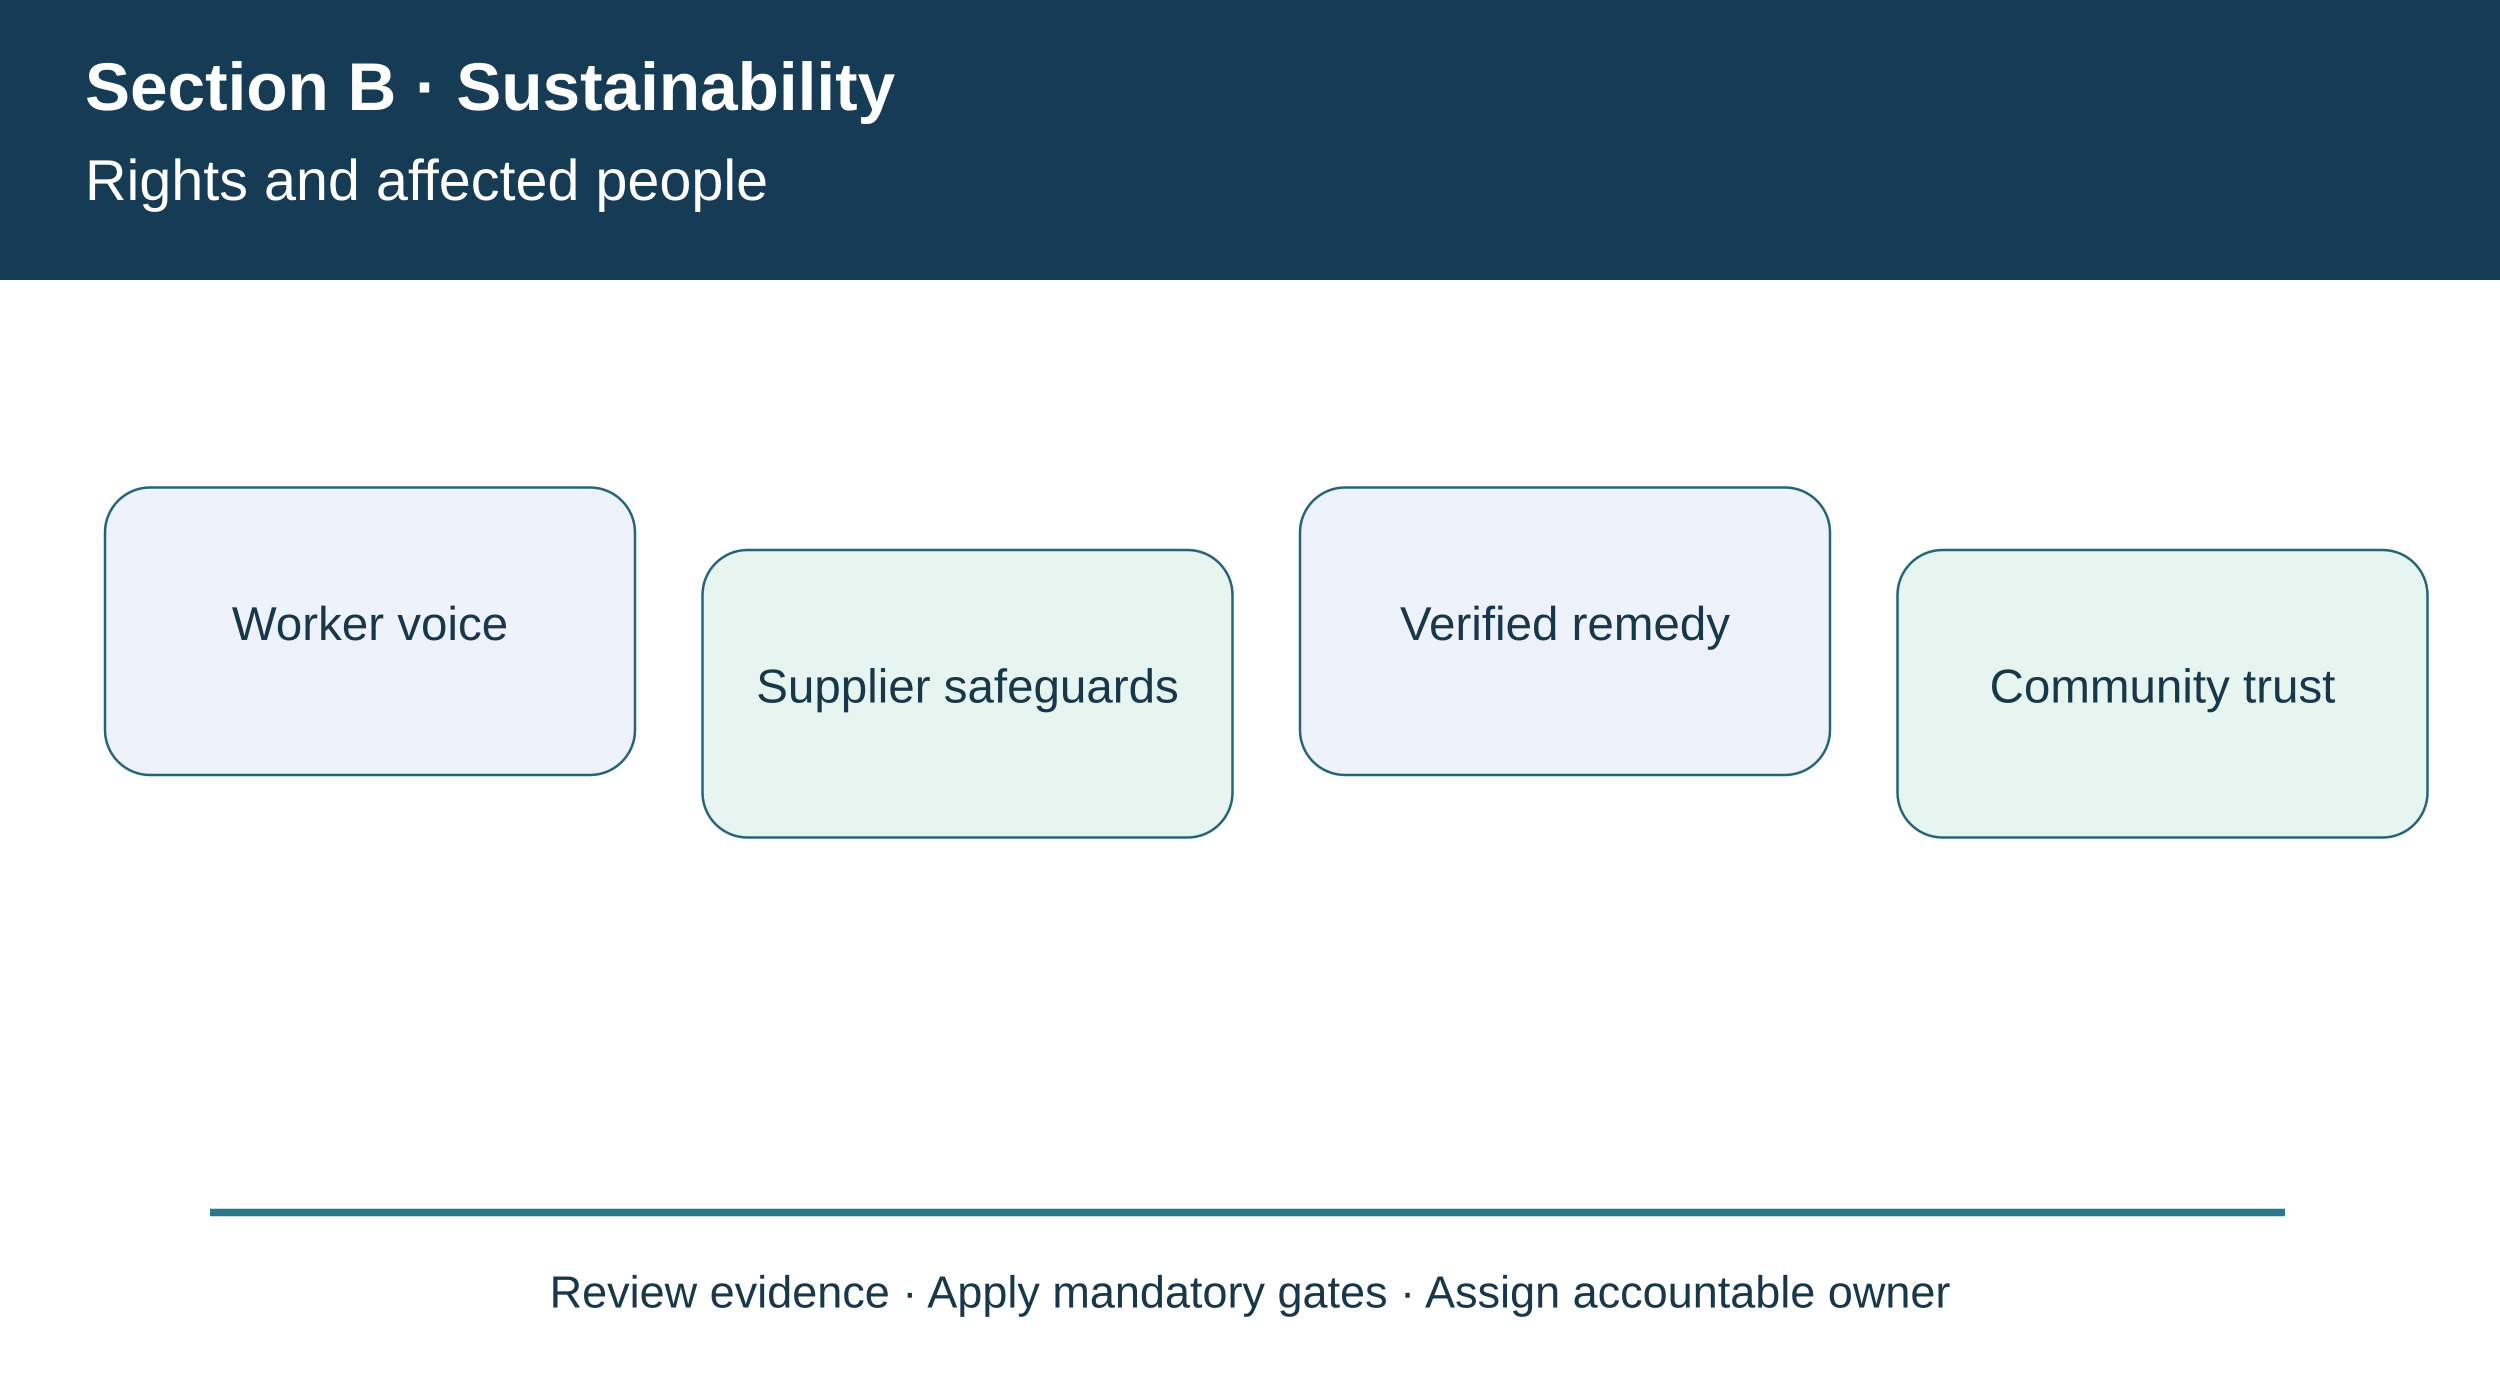
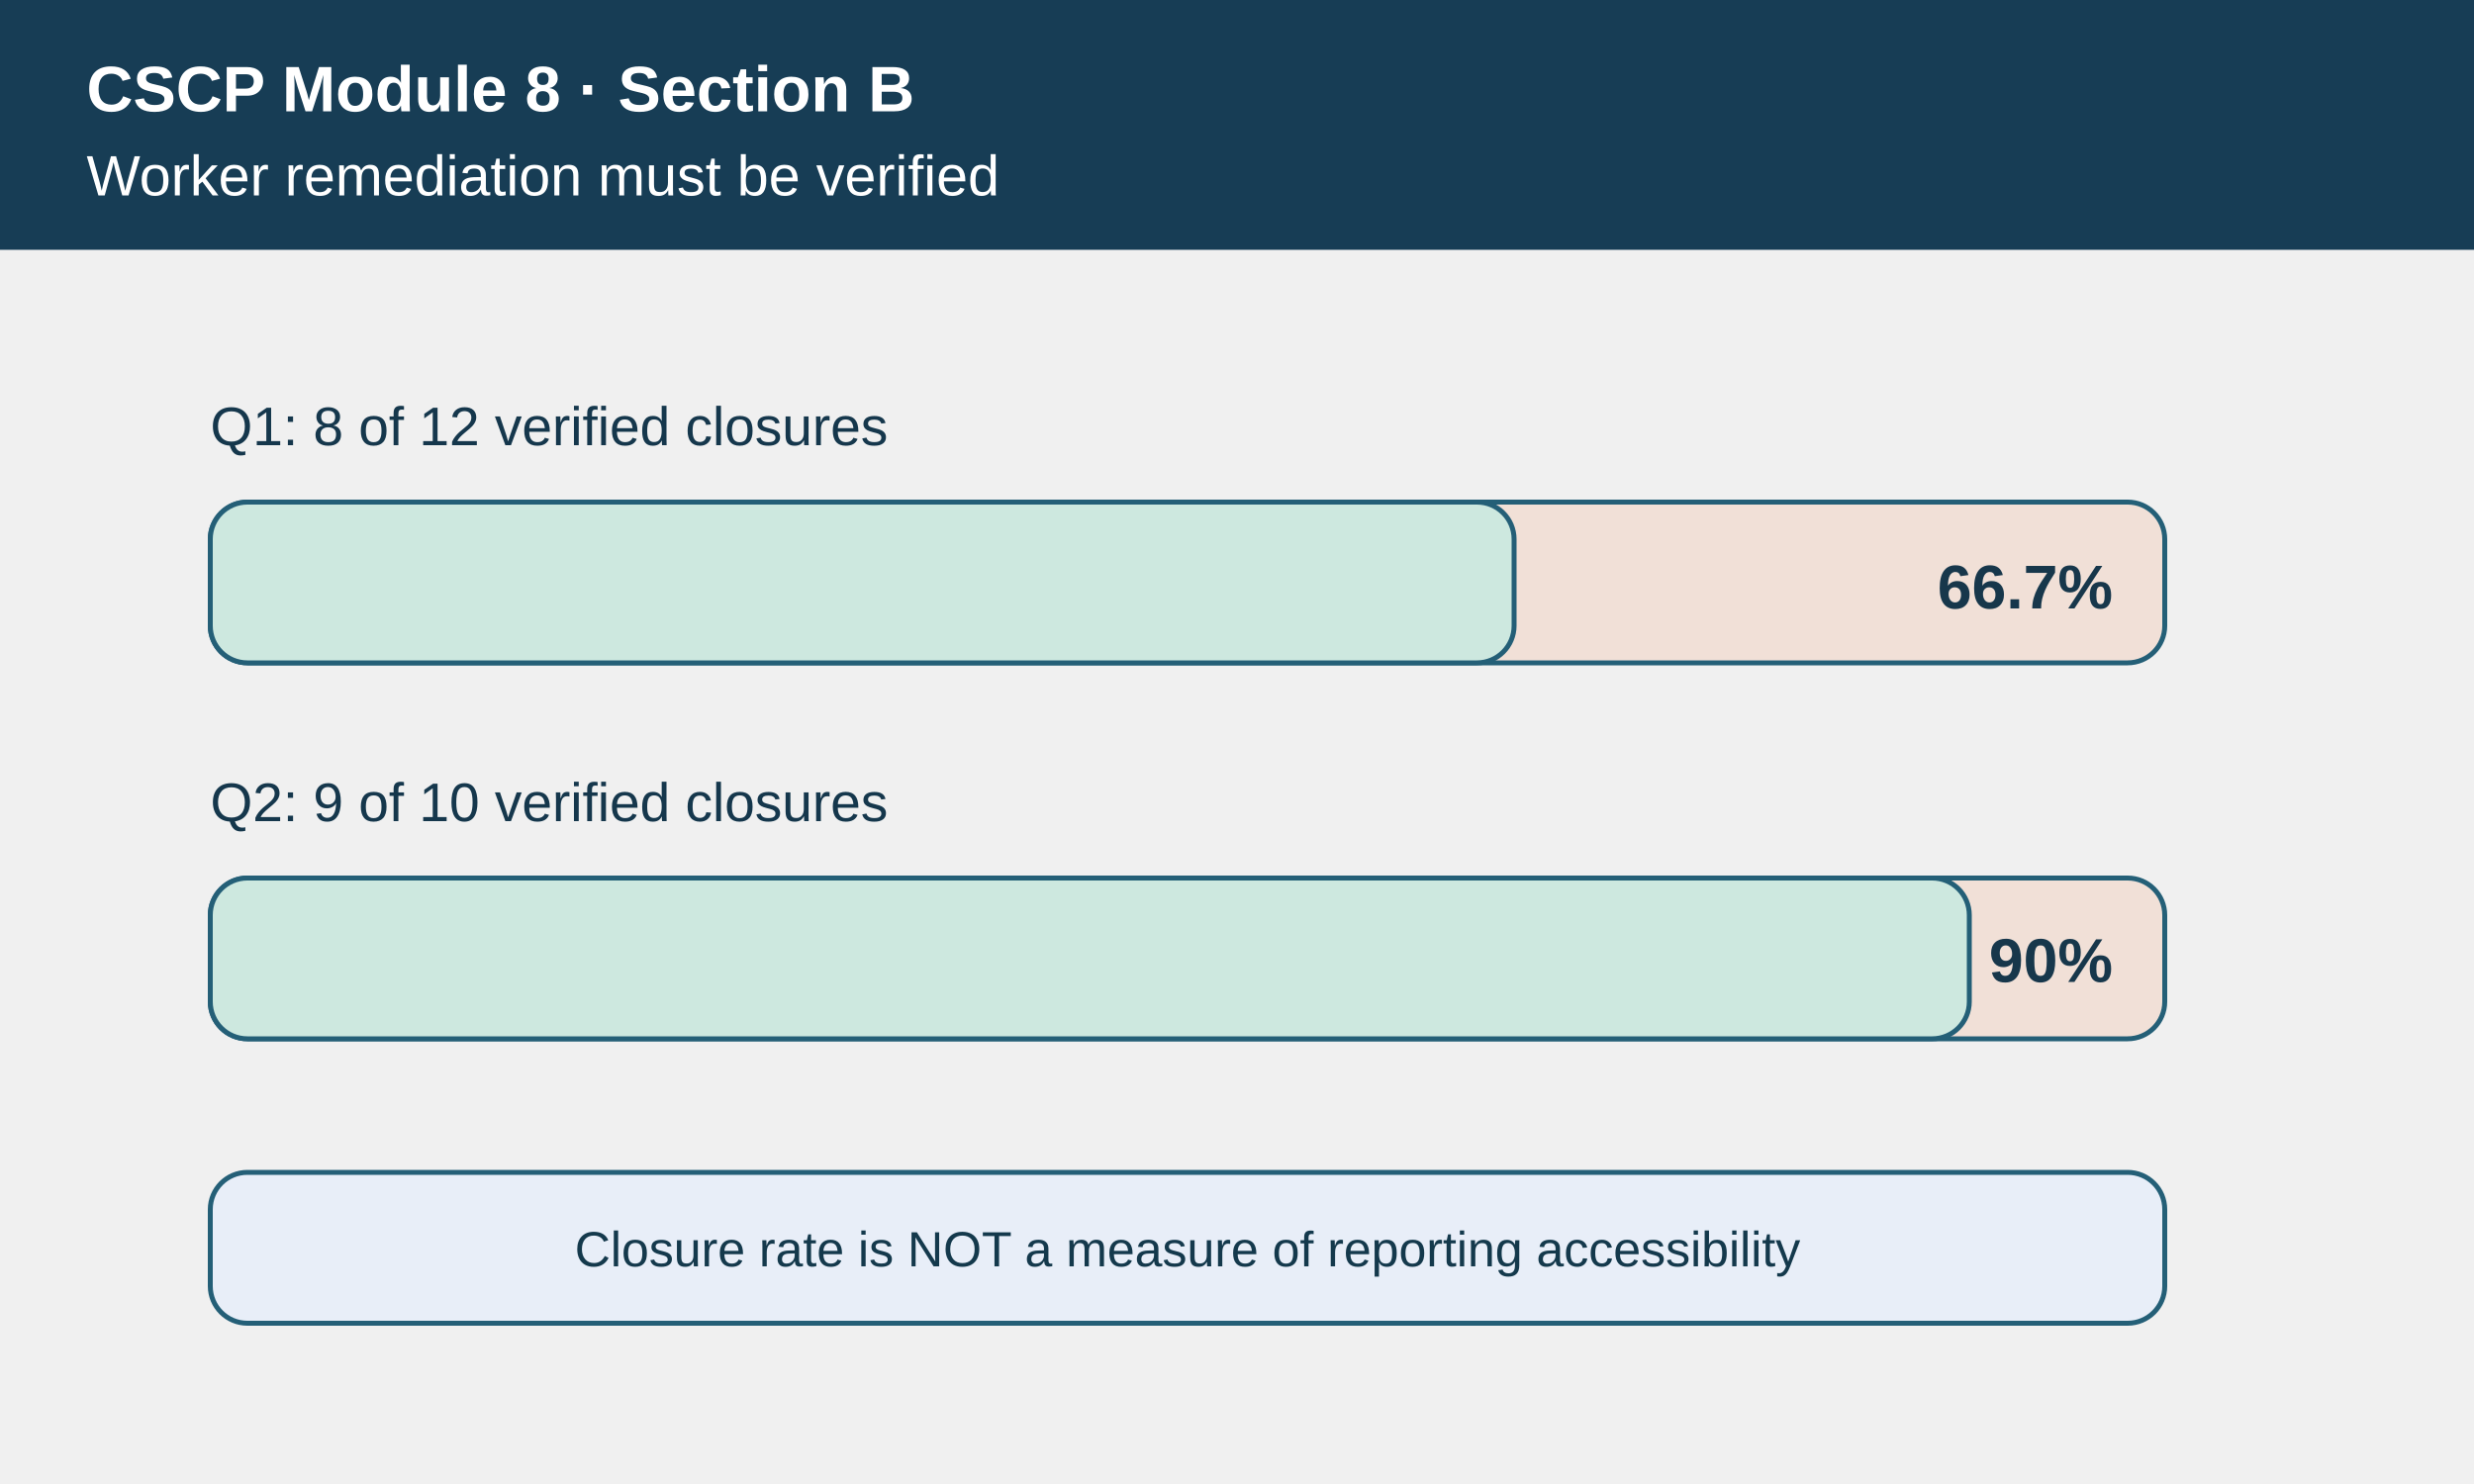
- <svg xmlns="http://www.w3.org/2000/svg" width="1000" height="560" viewBox="0 0 1000 560" role="img" aria-labelledby="title desc">
-   <rect x="0" y="0" width="1000" height="560" fill="#fff" />
-   <rect x="0" y="0" width="1000" height="112" fill="#163c55" />
-   <text x="34" y="44" font-family="Arial" font-size="27" font-weight="bold" fill="#fff">Section B · Sustainability</text>
-   <text x="34" y="80" font-family="Arial" font-size="23" fill="#fff">Rights and affected people</text>
-   <g font-family="Arial">
-     <rect x="42" y="195" width="212" height="115" rx="18" fill="#eef2fb" stroke="#246579" />
-     <text x="148" y="256" text-anchor="middle" fill="#17374b" font-size="19">Worker voice</text>
-     <rect x="281" y="220" width="212" height="115" rx="18" fill="#e6f5f0" stroke="#246579" />
-     <text x="387" y="281" text-anchor="middle" fill="#17374b" font-size="19">Supplier safeguards</text>
-     <rect x="520" y="195" width="212" height="115" rx="18" fill="#eef2fb" stroke="#246579" />
-     <text x="626" y="256" text-anchor="middle" fill="#17374b" font-size="19">Verified remedy</text>
-     <rect x="759" y="220" width="212" height="115" rx="18" fill="#e6f5f0" stroke="#246579" />
-     <text x="865" y="281" text-anchor="middle" fill="#17374b" font-size="19">Community trust</text>
+ <svg xmlns="http://www.w3.org/2000/svg" width="1000" height="600" viewBox="0 0 1000 600" role="img" aria-labelledby="title desc">
+   <rect x="0" y="0" width="1000" height="100" fill="#173d55" stroke="#173d55" stroke-width="2" rx="0" />
+   <text x="35" y="45" fill="#ffffff" font-family="Arial, sans-serif" text-anchor="start" font-size="26" font-weight="700">CSCP Module 8 · Section B</text>
+   <text x="35" y="79" fill="#ffffff" font-family="Arial, sans-serif" text-anchor="start" font-size="23" font-weight="400">Worker remediation must be verified</text>
+   <g>
+     <text x="85" y="180" fill="#15374c" font-family="Arial, sans-serif" text-anchor="start" font-size="22" font-weight="400">Q1: 8 of 12 verified closures</text>
+     <rect x="85" y="203" width="790" height="65" fill="#f1e0d7" stroke="#245f77" stroke-width="2" rx="15" />
+     <rect x="85" y="203" width="527" height="65" fill="#cde8df" stroke="#245f77" stroke-width="2" rx="15" />
+     <text x="854" y="246" fill="#17374b" font-family="Arial, sans-serif" text-anchor="end" font-size="25" font-weight="700">66.7%</text>
+     <text x="85" y="332" fill="#15374c" font-family="Arial, sans-serif" text-anchor="start" font-size="22" font-weight="400">Q2: 9 of 10 verified closures</text>
+     <rect x="85" y="355" width="790" height="65" fill="#f1e0d7" stroke="#245f77" stroke-width="2" rx="15" />
+     <rect x="85" y="355" width="711" height="65" fill="#cde8df" stroke="#245f77" stroke-width="2" rx="15" />
+     <text x="854" y="397" fill="#17374b" font-family="Arial, sans-serif" text-anchor="end" font-size="25" font-weight="700">90%</text>
+     <rect x="85" y="474" width="790" height="61" fill="#e8eef8" stroke="#245f77" stroke-width="2" rx="15" />
+     <text x="480" y="512" fill="#14394c" font-family="Arial, sans-serif" text-anchor="middle" font-size="20" font-weight="400">Closure rate is NOT a measure of reporting accessibility</text>
  </g>
-   <path d="M84 485 H914" stroke="#2b7889" stroke-width="3" />
-   <text x="500" y="523" text-anchor="middle" font-family="Arial" font-size="18" fill="#17374b">Review evidence · Apply mandatory gates · Assign accountable owner</text>
</svg>
